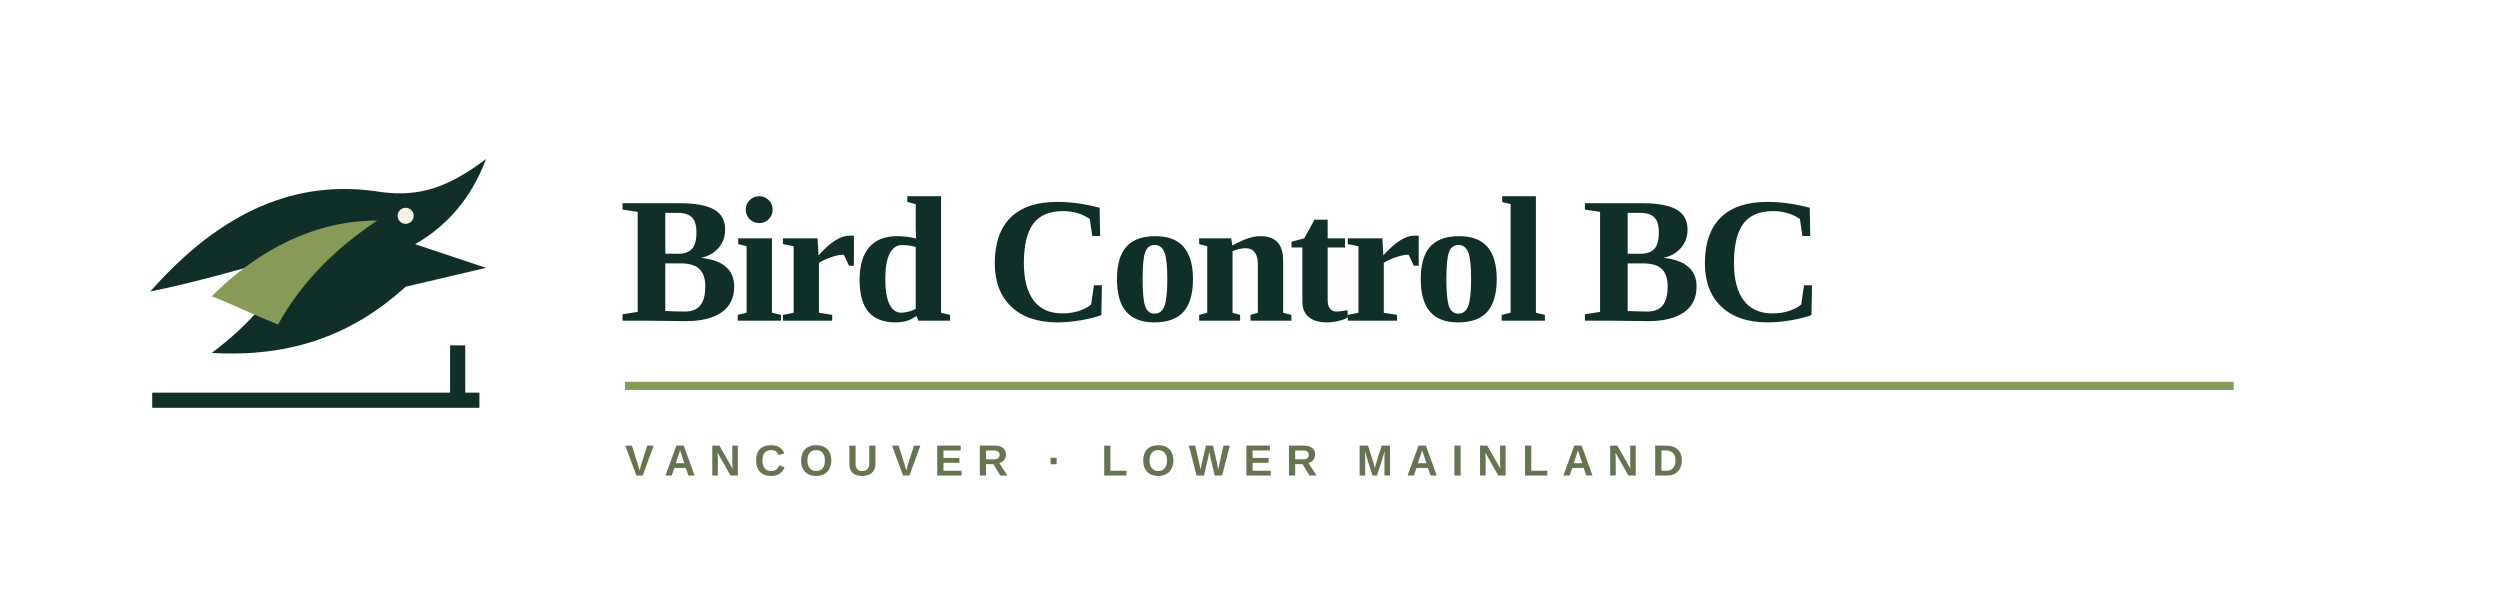
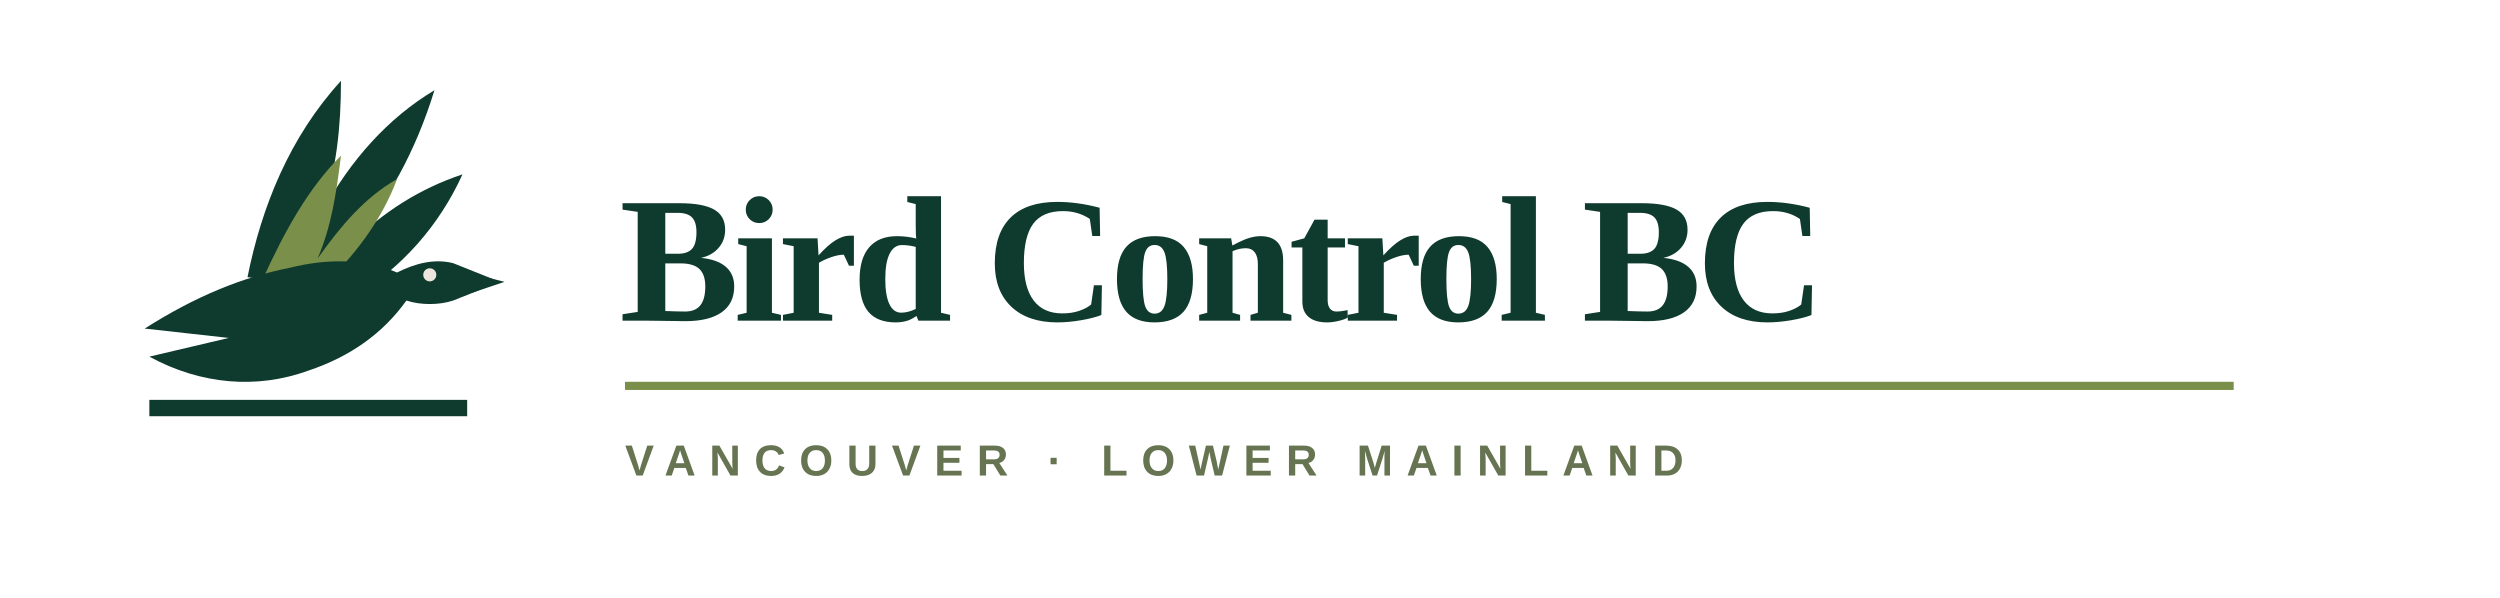
<svg xmlns="http://www.w3.org/2000/svg" width="920" height="220" viewBox="0 0 920 220" role="img" aria-labelledby="title desc">
-   <g transform="translate(24 22) scale(1.74)">
-     <path d="M18 49c15-17 31-24 49-21 8 1 14-1 22-7-3 8-8 14-15 18l15 5-17 4C61 58 48 63 31 62c8-6 14-13 18-21-11 3-21 6-31 8Z" fill="#102F28" />
-     <path d="M31 50c10-10 22-16 35-16-9 6-16 13-21 22-5-2-9-4-14-6Z" fill="#879B59" />
-     <circle cx="72" cy="33" r="1.7" fill="#F6F1E7" />
-     <path d="M20 72h66M83 72v-10" fill="none" stroke="#102F28" stroke-width="3.2" stroke-linecap="square" />
+   <g transform="translate(24 16) scale(1.72)">
+     <path d="M39 50C42 35 48 20 59 8c0 10-1 19-4 28 6-11 14-20 24-26-4 13-10 24-18 33 7-7 15-12 24-15-5 11-13 20-23 26-8-2-16-3-23-4Z" fill="#0F3B2E" />
+     <path d="M42 51c5-11 10-20 17-27-1 8-2 15-5 22 5-7 10-13 17-17-3 8-8 15-14 21-5 1-10 1-15 1Z" fill="#7A8F4A" />
+     <path d="M17 61c11-7 21-11 31-13 8-2 16-2 23 1 4-2 8-3 12-2l10 4-10 4c-3 1-7 1-10 0-5 7-12 12-21 15-11 4-23 3-34-3l17-4-18-2Z" fill="#0F3B2E" />
+     <path d="M82 48l12 3-12 4 4-4-4-3Z" fill="#0F3B2E" />
+     <circle cx="78" cy="49.5" r="1.4" fill="#EDE6DD" />
+     <path d="M18 78h68" stroke="#0F3B2E" stroke-width="3.5" />
  </g>
  <g transform="translate(228 51)">
-     <text x="0" y="67" fill="#102F28" font-family="Georgia, 'Times New Roman', serif" font-size="66" font-weight="700" letter-spacing="-2">Bird Control BC</text>
-     <path d="M2 91h592" stroke="#879B59" stroke-width="3" />
-     <text x="2" y="124" fill="#667451" font-family="Arial, sans-serif" font-size="16" font-weight="700" letter-spacing="5">VANCOUVER · LOWER MAINLAND</text>
+     <text x="0" y="67" fill="#0F3B2E" font-family="Georgia,'Times New Roman',serif" font-size="66" font-weight="700" letter-spacing="-2">Bird Control BC</text>
+     <path d="M2 91h592" stroke="#7A8F4A" stroke-width="3" />
+     <text x="2" y="124" fill="#667451" font-family="Arial,sans-serif" font-size="16" font-weight="700" letter-spacing="5">VANCOUVER · LOWER MAINLAND</text>
  </g>
</svg>
